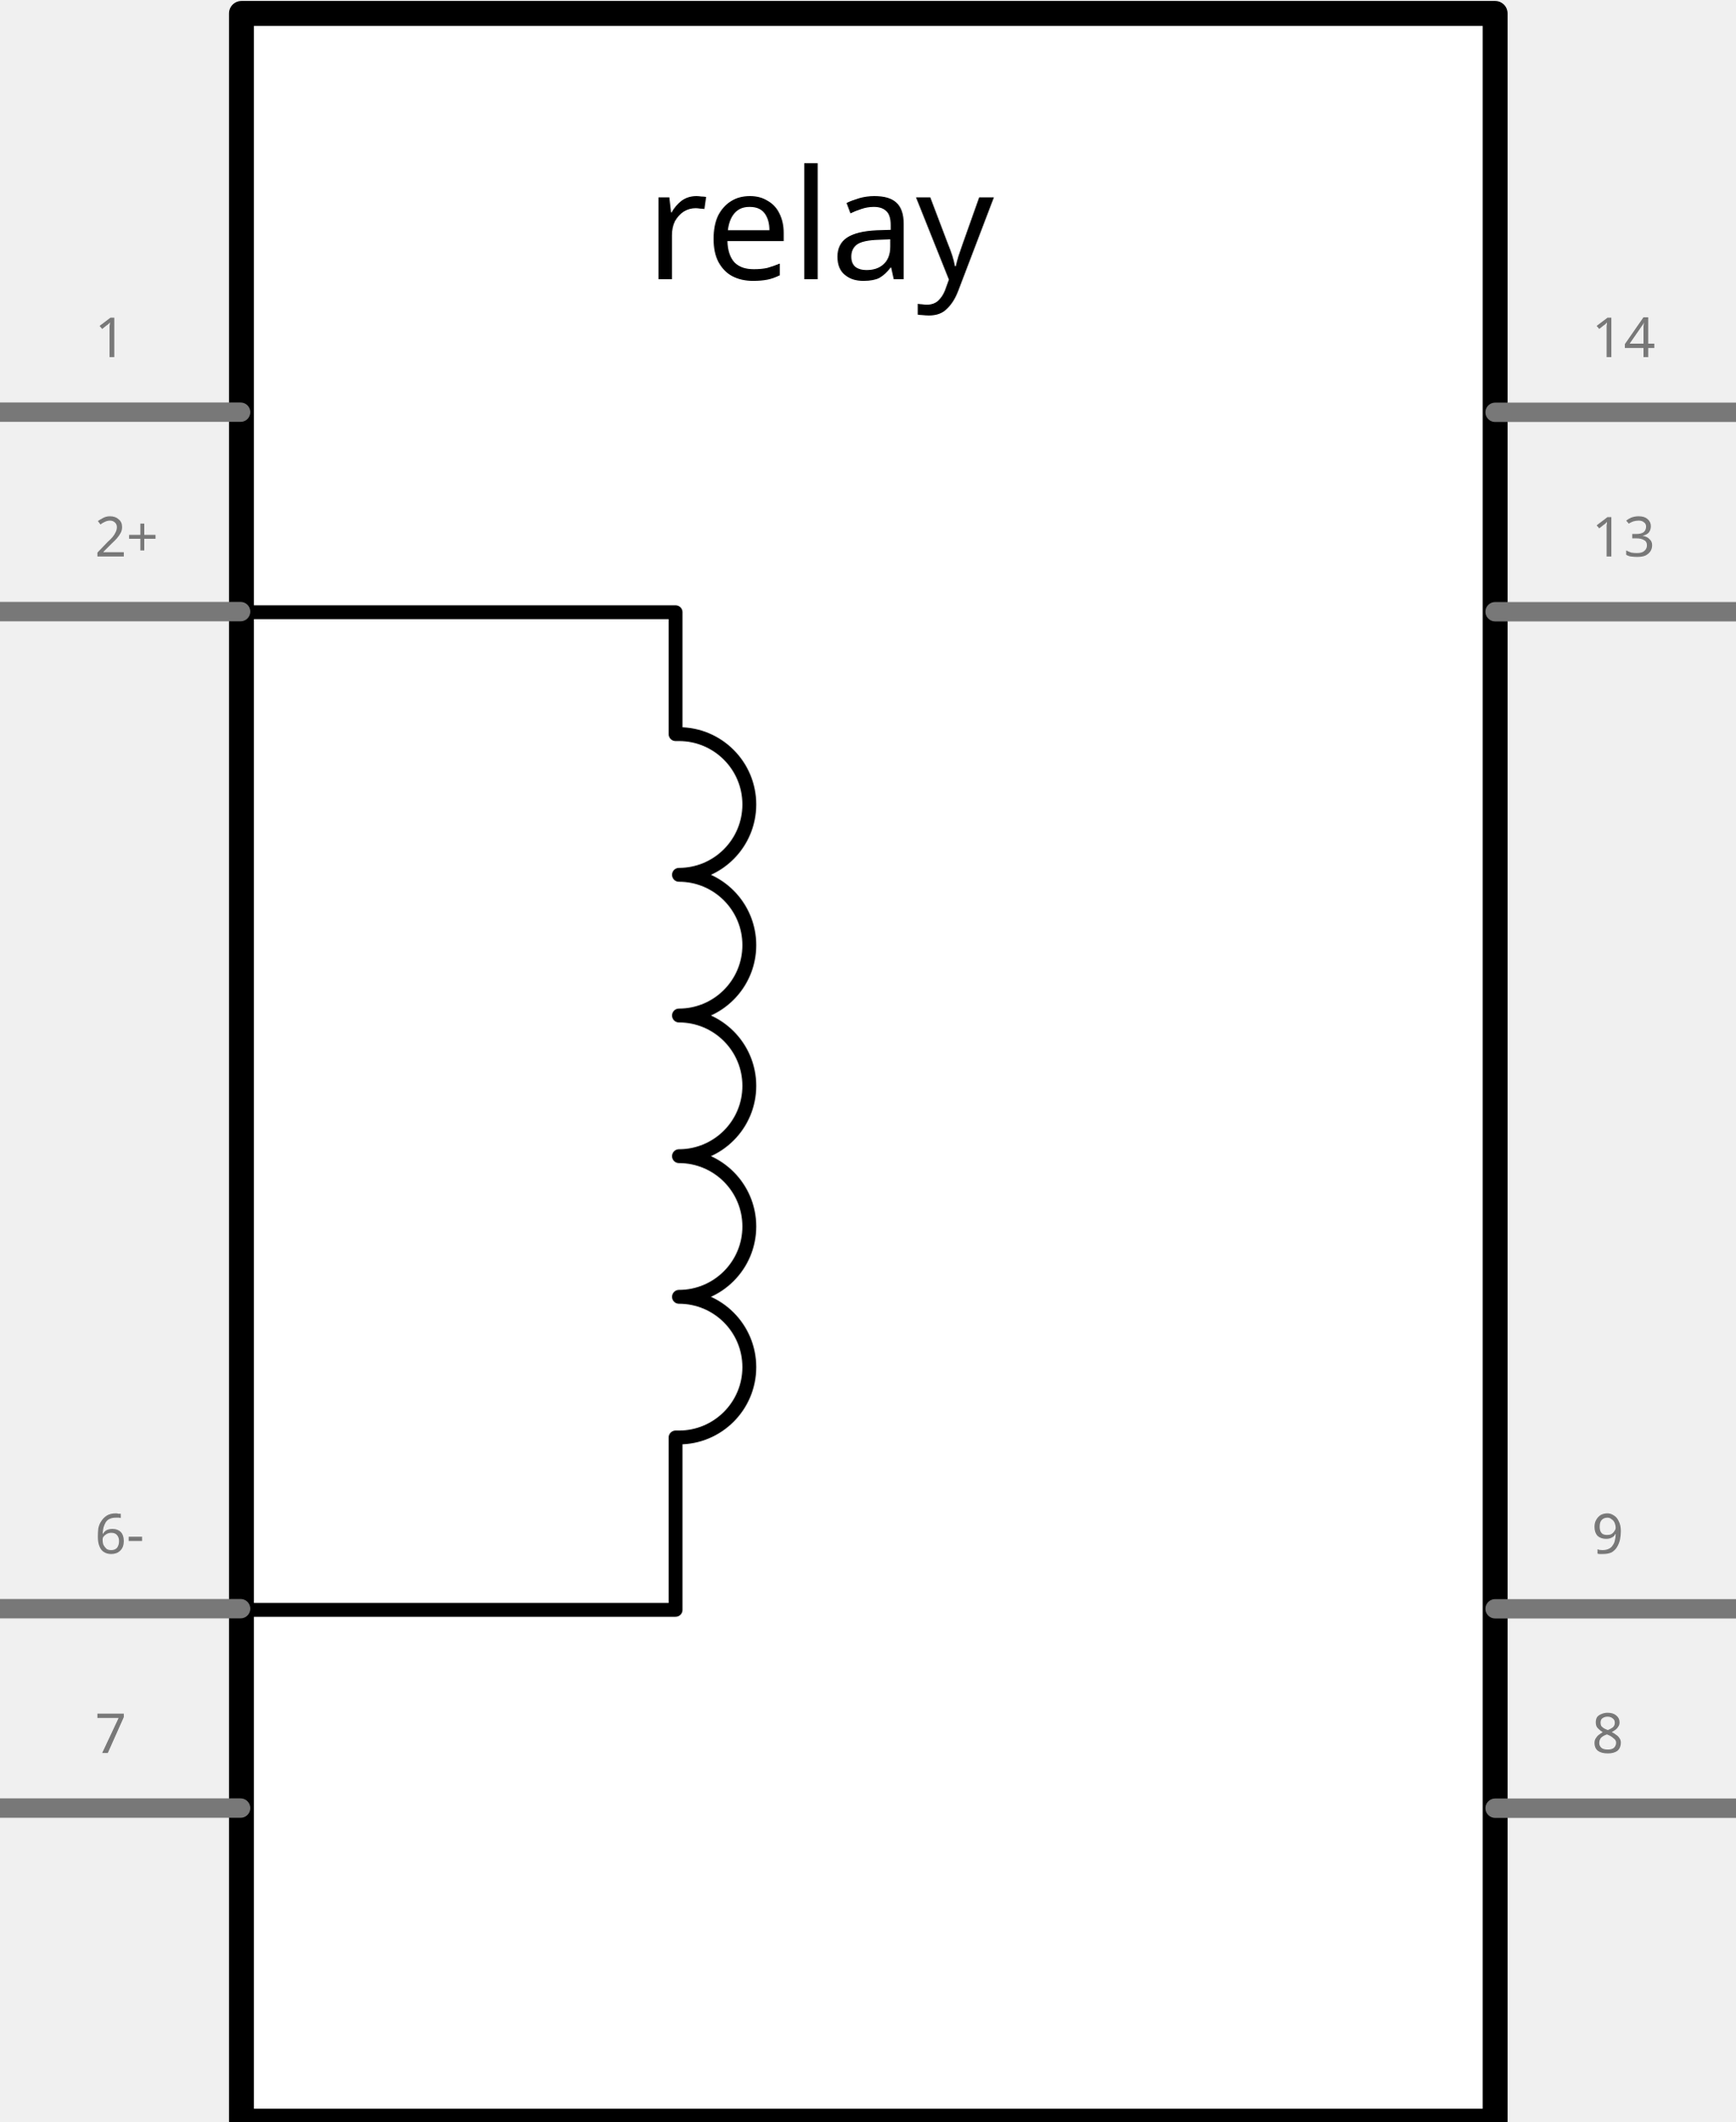
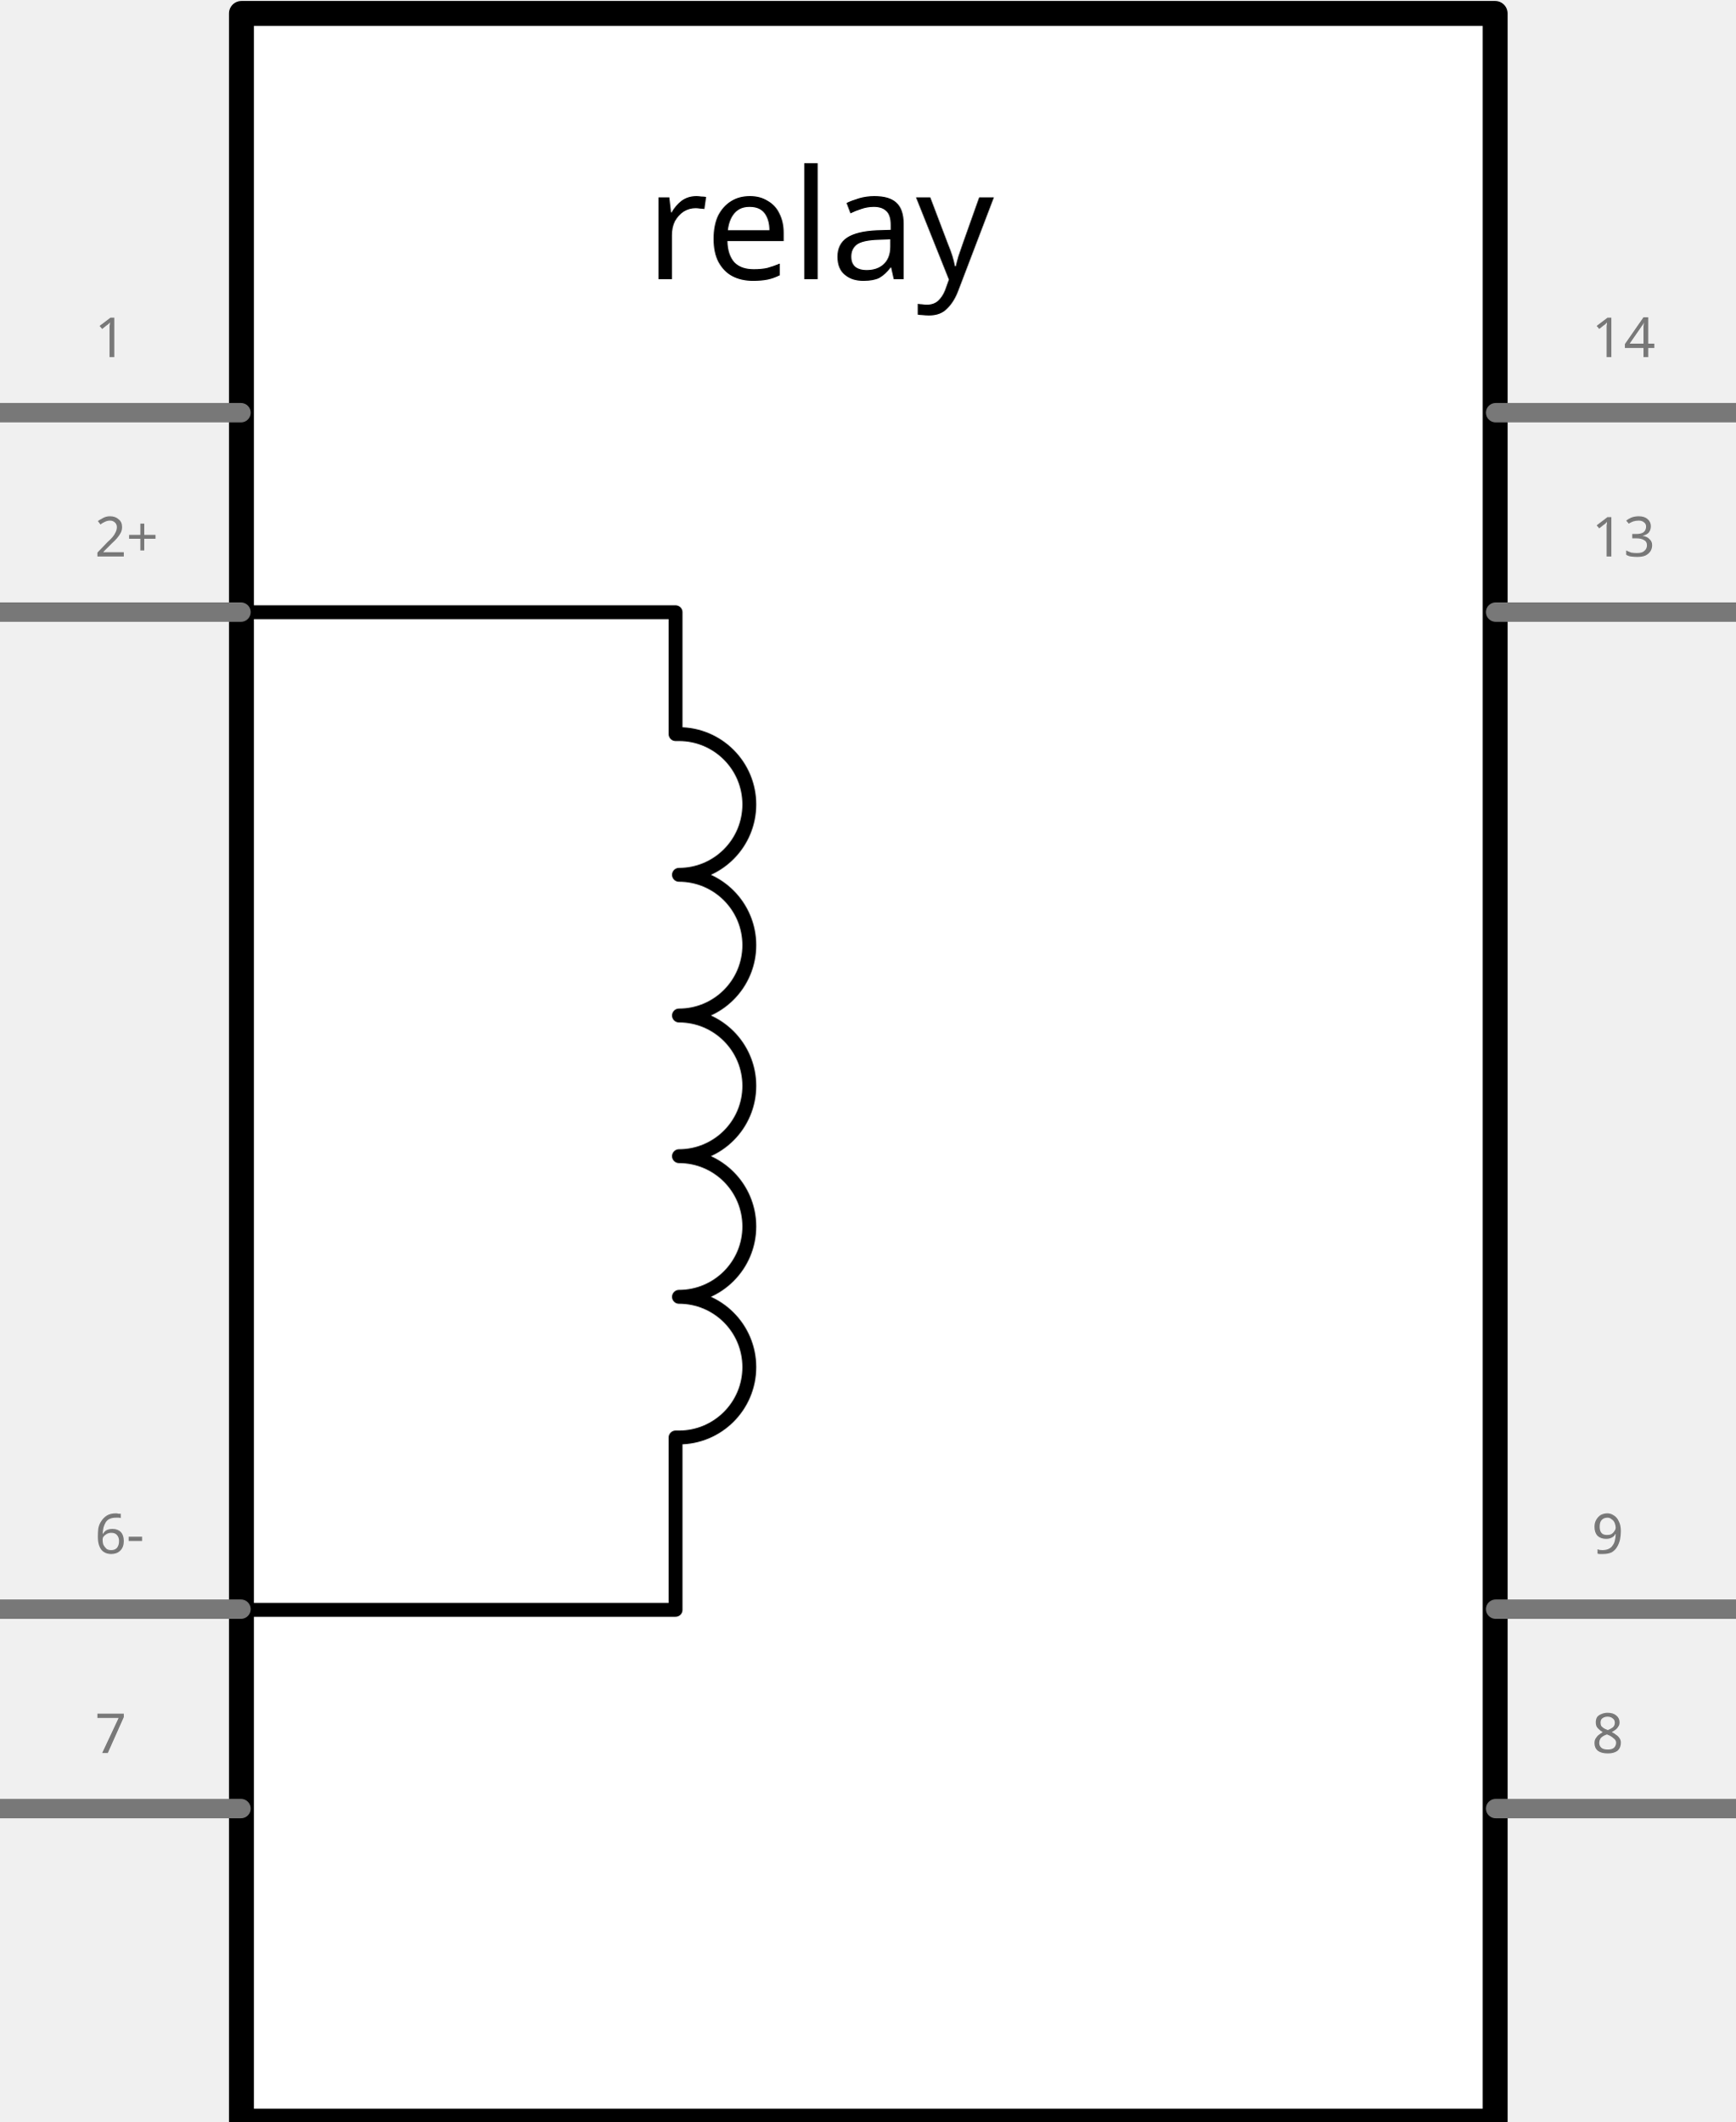
<svg xmlns="http://www.w3.org/2000/svg" version="1.1" id="Ebene_1" x="0px" y="0px" width="62.667px" height="76.585px" viewBox="0 0 62.667 76.585" xml:space="preserve">
  <g id="schematic">
    <g id="layer1" transform="translate(-201.9984,-375.8734)">
      <rect id="rect5" x="210.715" y="376.359" fill="#FFFFFF" stroke="#000000" stroke-width="0.9" stroke-linecap="round" stroke-linejoin="round" width="45.265" height="76.1" />
      <g id="label0" fill="#787878" font-family="'Droid Sans'" font-size="2">
        <g>
          <text transform="matrix(1 0 0 1 205.4213 439.1669)">7</text>
        </g>
        <g>
          <text transform="matrix(1 0 0 1 205.4213 431.9667)">6-</text>
        </g>
        <g>
          <text transform="matrix(1 0 0 1 205.4213 395.9657)">2+</text>
        </g>
        <g>
          <text transform="matrix(1 0 0 1 205.4213 388.7655)">1</text>
        </g>
        <g>
          <text transform="matrix(1 0 0 1 259.4726 439.1669)">8</text>
        </g>
        <g>
          <text transform="matrix(1 0 0 1 259.4726 431.9667)">9</text>
        </g>
        <g>
          <text transform="matrix(1 0 0 1 259.4726 395.9657)">13</text>
        </g>
        <g>
          <text transform="matrix(1 0 0 1 259.4726 388.7655)">14</text>
        </g>
      </g>
      <g id="g3256" transform="matrix(1.25,0,0,1.25,201.9491,375.78)">
        <path id="path3892" fill="none" stroke="#000000" stroke-width="0.4" stroke-linecap="round" stroke-linejoin="round" d="     M6.918,46.575h12.634v-4.979h0.098c1.122,0,2.032-0.91,2.032-2.032c0-1.123-0.91-2.031-2.032-2.031     c1.122,0,2.032-0.91,2.032-2.032c0-1.122-0.91-2.031-2.032-2.031c1.122,0,2.032-0.909,2.032-2.031     c0-1.122-0.91-2.032-2.032-2.032c1.122,0,2.032-0.91,2.032-2.032c0-1.122-0.91-2.032-2.032-2.032c1.122,0,2.032-0.91,2.032-2.032     c0-1.122-0.91-2.032-2.032-2.032h-0.098v-3.521H6.918" />
      </g>
      <text id="label" transform="matrix(1 0 0 1 225.3046 385.952)" font-family="'Droid Sans'" font-size="5.5">relay</text>
-       <g fill="none" stroke="#787878" stroke-width="0.7" stroke-linecap="round" stroke-linejoin="round">
-         <g>
-           <line x1="255.98" y1="441.16" x2="264.666" y2="441.16" />
-         </g>
-         <g>
-           <line x1="255.98" y1="433.96" x2="264.666" y2="433.96" />
-         </g>
-         <g>
-           <line x1="255.98" y1="397.959" x2="264.666" y2="397.959" />
-         </g>
-         <g>
-           <line x1="255.98" y1="390.759" x2="264.666" y2="390.759" />
-         </g>
-         <g>
-           <line x1="201.998" y1="441.156" x2="210.684" y2="441.156" />
-         </g>
-         <g>
-           <line x1="201.998" y1="433.956" x2="210.684" y2="433.956" />
-         </g>
-         <g>
-           <line x1="201.998" y1="397.955" x2="210.684" y2="397.955" />
-         </g>
-         <g>
-           <line x1="201.998" y1="390.755" x2="210.684" y2="390.755" />
-         </g>
+     </g>
+     <g fill="none" stroke="#787878" stroke-width="0.7" stroke-linecap="round" stroke-linejoin="round" transform="translate(0,0)">
+       <g>
+         <line x1="54" y1="65.3" x2="62.7" y2="65.3" />
+       </g>
+       <g>
+         <line x1="54" y1="58.1" x2="62.7" y2="58.1" />
+       </g>
+       <g>
+         <line x1="54" y1="22.1" x2="62.7" y2="22.1" />
+       </g>
+       <g>
+         <line x1="54" y1="14.9" x2="62.7" y2="14.9" />
+       </g>
+       <g>
+         <line x1="0" y1="65.3" x2="8.7" y2="65.3" />
+       </g>
+       <g>
+         <line x1="0" y1="58.1" x2="8.7" y2="58.1" />
+       </g>
+       <g>
+         <line x1="0" y1="22.1" x2="8.7" y2="22.1" />
+       </g>
+       <g>
+         <line x1="0" y1="14.9" x2="8.7" y2="14.9" />
      </g>
    </g>
    <rect id="connector6" x="0" y="64.787" fill="none" width="6.666" height="0.993" />
    <rect id="connector6terminal" x="0" y="64.787" fill="none" width="0.232" height="0.993" />
    <rect id="connector7" x="55.813" y="64.79" fill="none" width="6.854" height="0.994" />
    <rect id="connector7terminal" x="62.583" y="64.79" fill="none" width="0.084" height="0.994" />
    <rect id="connector8" x="54.874" y="57.684" fill="none" width="7.752" height="0.806" />
    <rect id="connector8terminal" x="62.324" y="57.684" fill="none" width="0.303" height="0.806" />
    <rect id="connector12" x="56.378" y="21.589" fill="none" width="6.289" height="0.994" />
    <rect id="connector12terminal" x="62.474" y="21.589" fill="none" width="0.193" height="0.994" />
    <rect id="connector13" x="56.001" y="14.388" fill="none" width="6.666" height="0.994" />
    <rect id="connector13terminal" x="62.435" y="14.388" fill="none" width="0.232" height="0.994" />
    <rect id="connector0" x="0" y="14.438" fill="none" width="6.371" height="0.888" />
    <rect id="connector0terminal" x="0" y="14.438" fill="none" width="0.276" height="0.888" />
    <rect id="connector1" x="0" y="21.585" fill="none" width="5.721" height="0.994" />
    <rect id="connector1terminal" x="0" y="21.585" fill="none" width="0.303" height="0.994" />
    <rect id="connector5" x="0" y="57.492" fill="none" width="5.91" height="0.994" />
    <rect id="connector5terminal" x="0" y="57.492" fill="none" width="0.153" height="0.994" />
  </g>
</svg>
